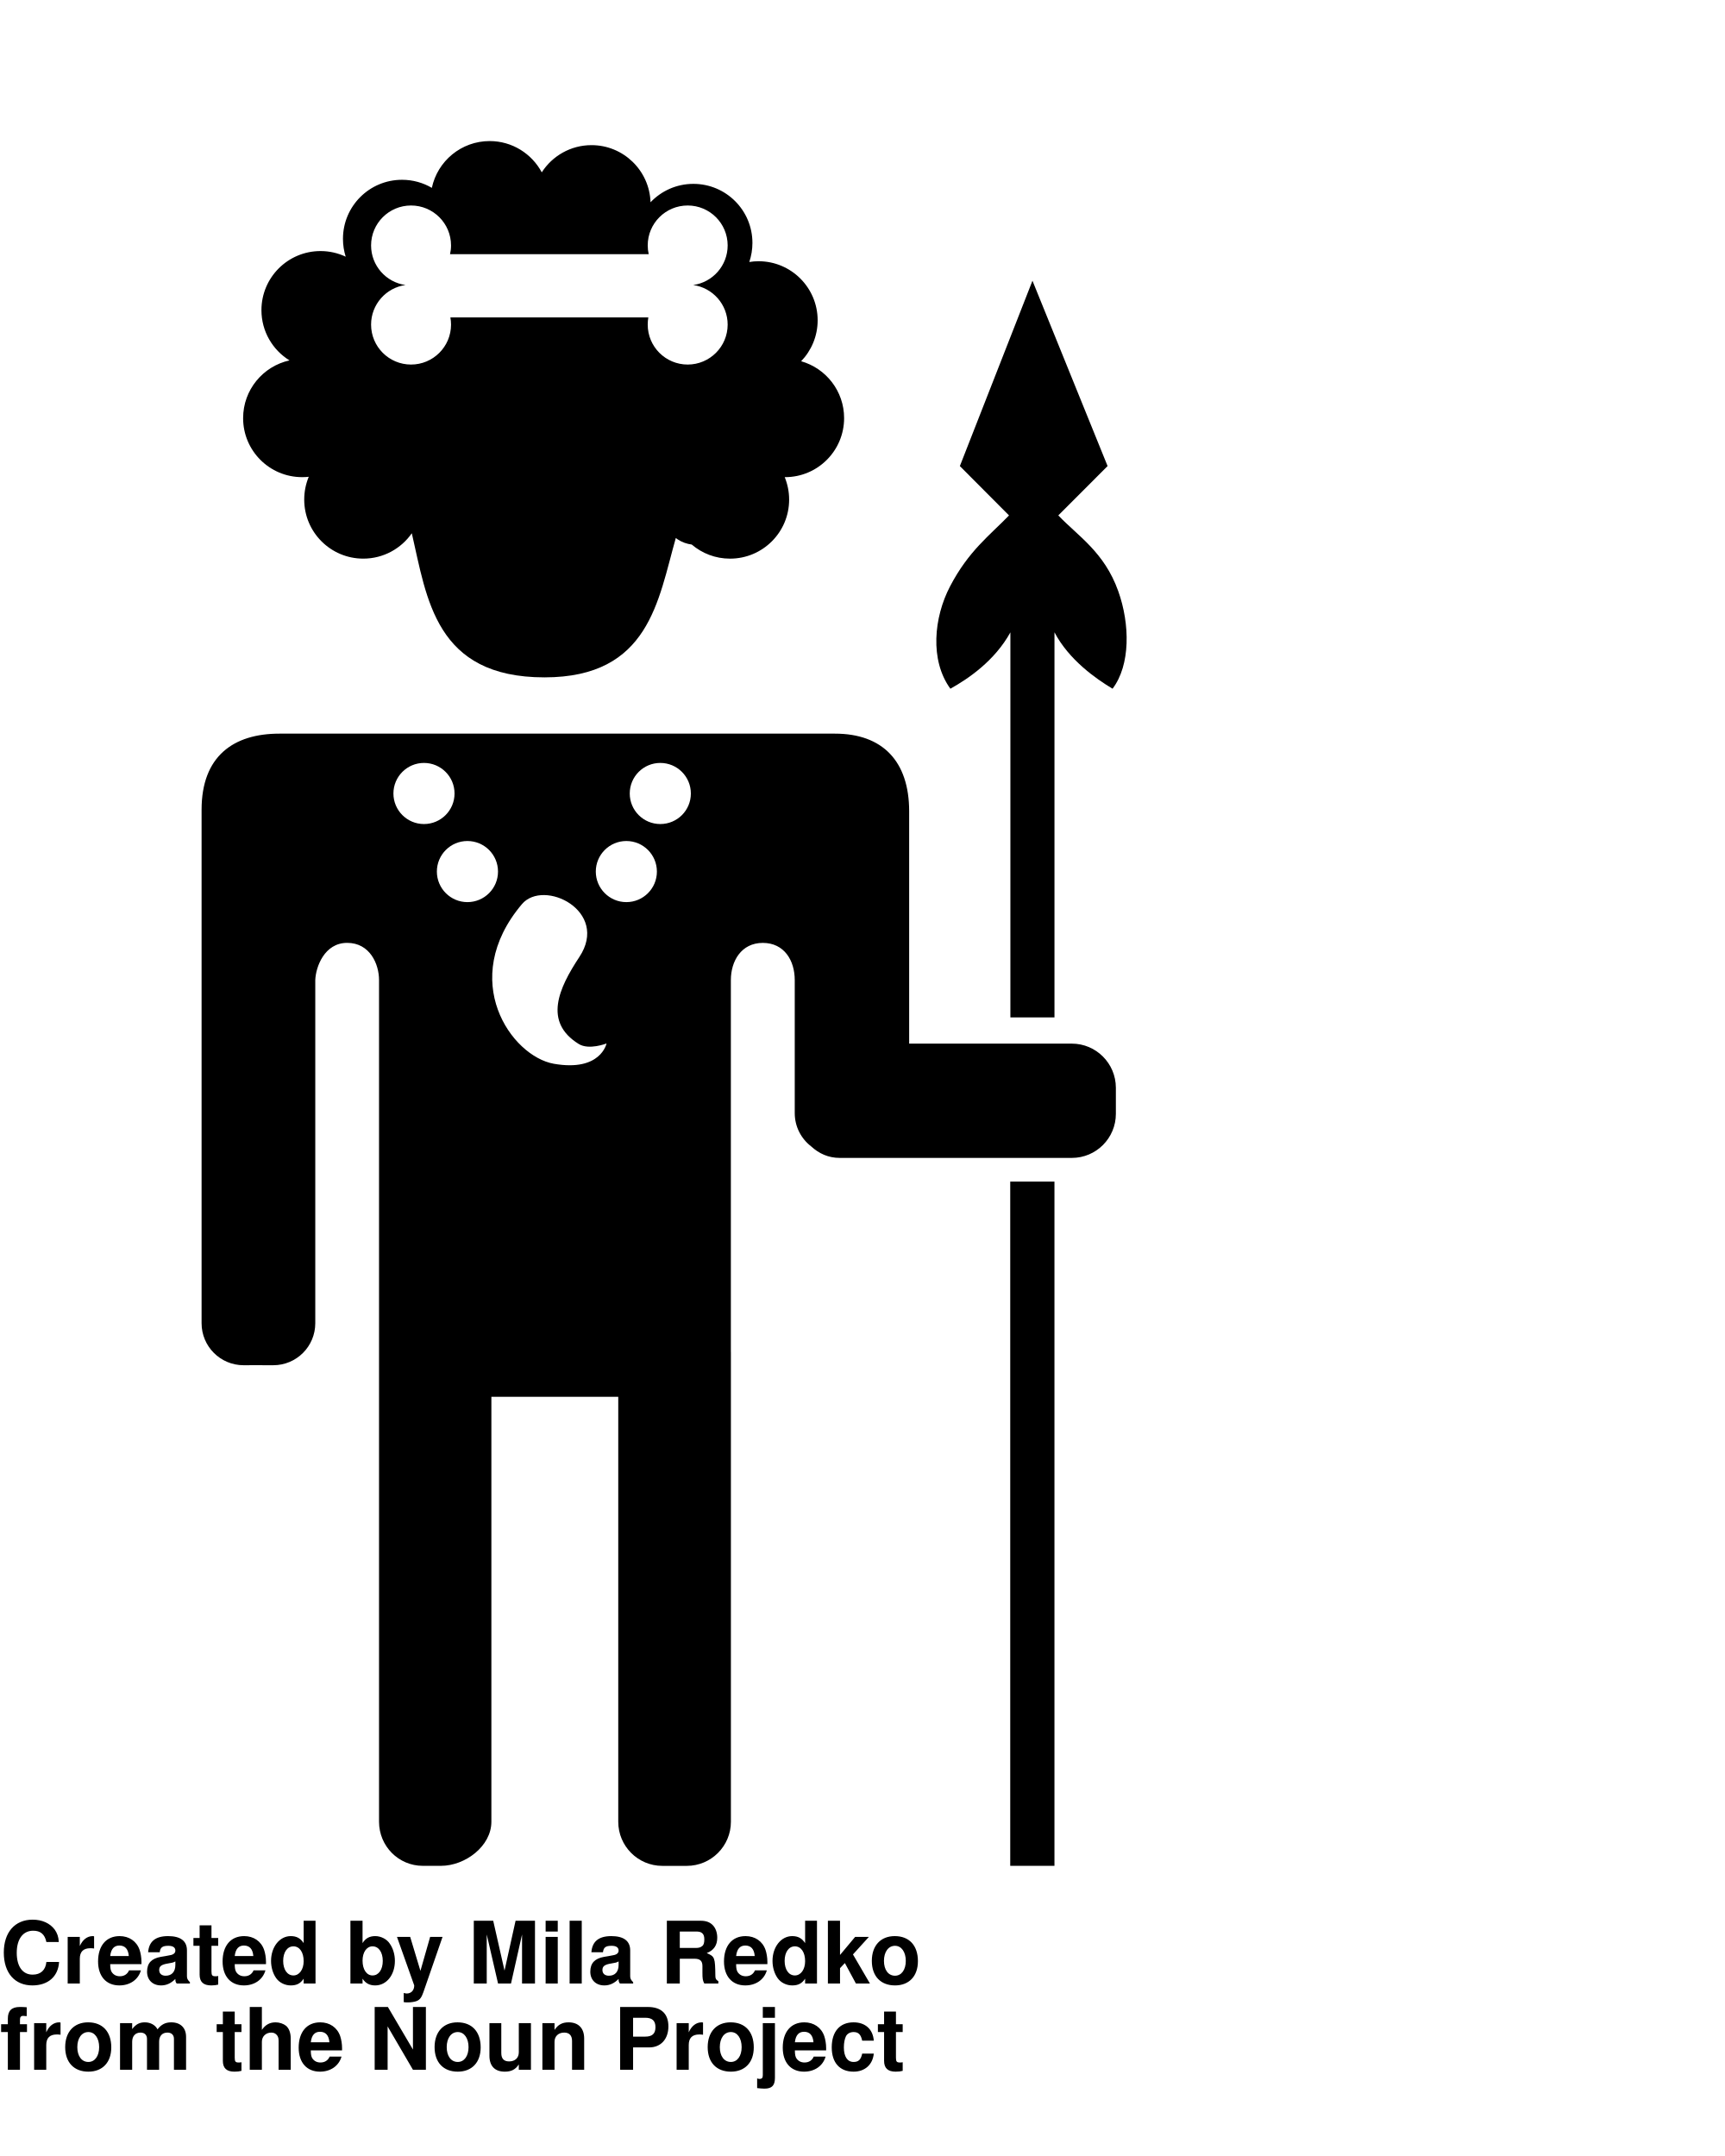
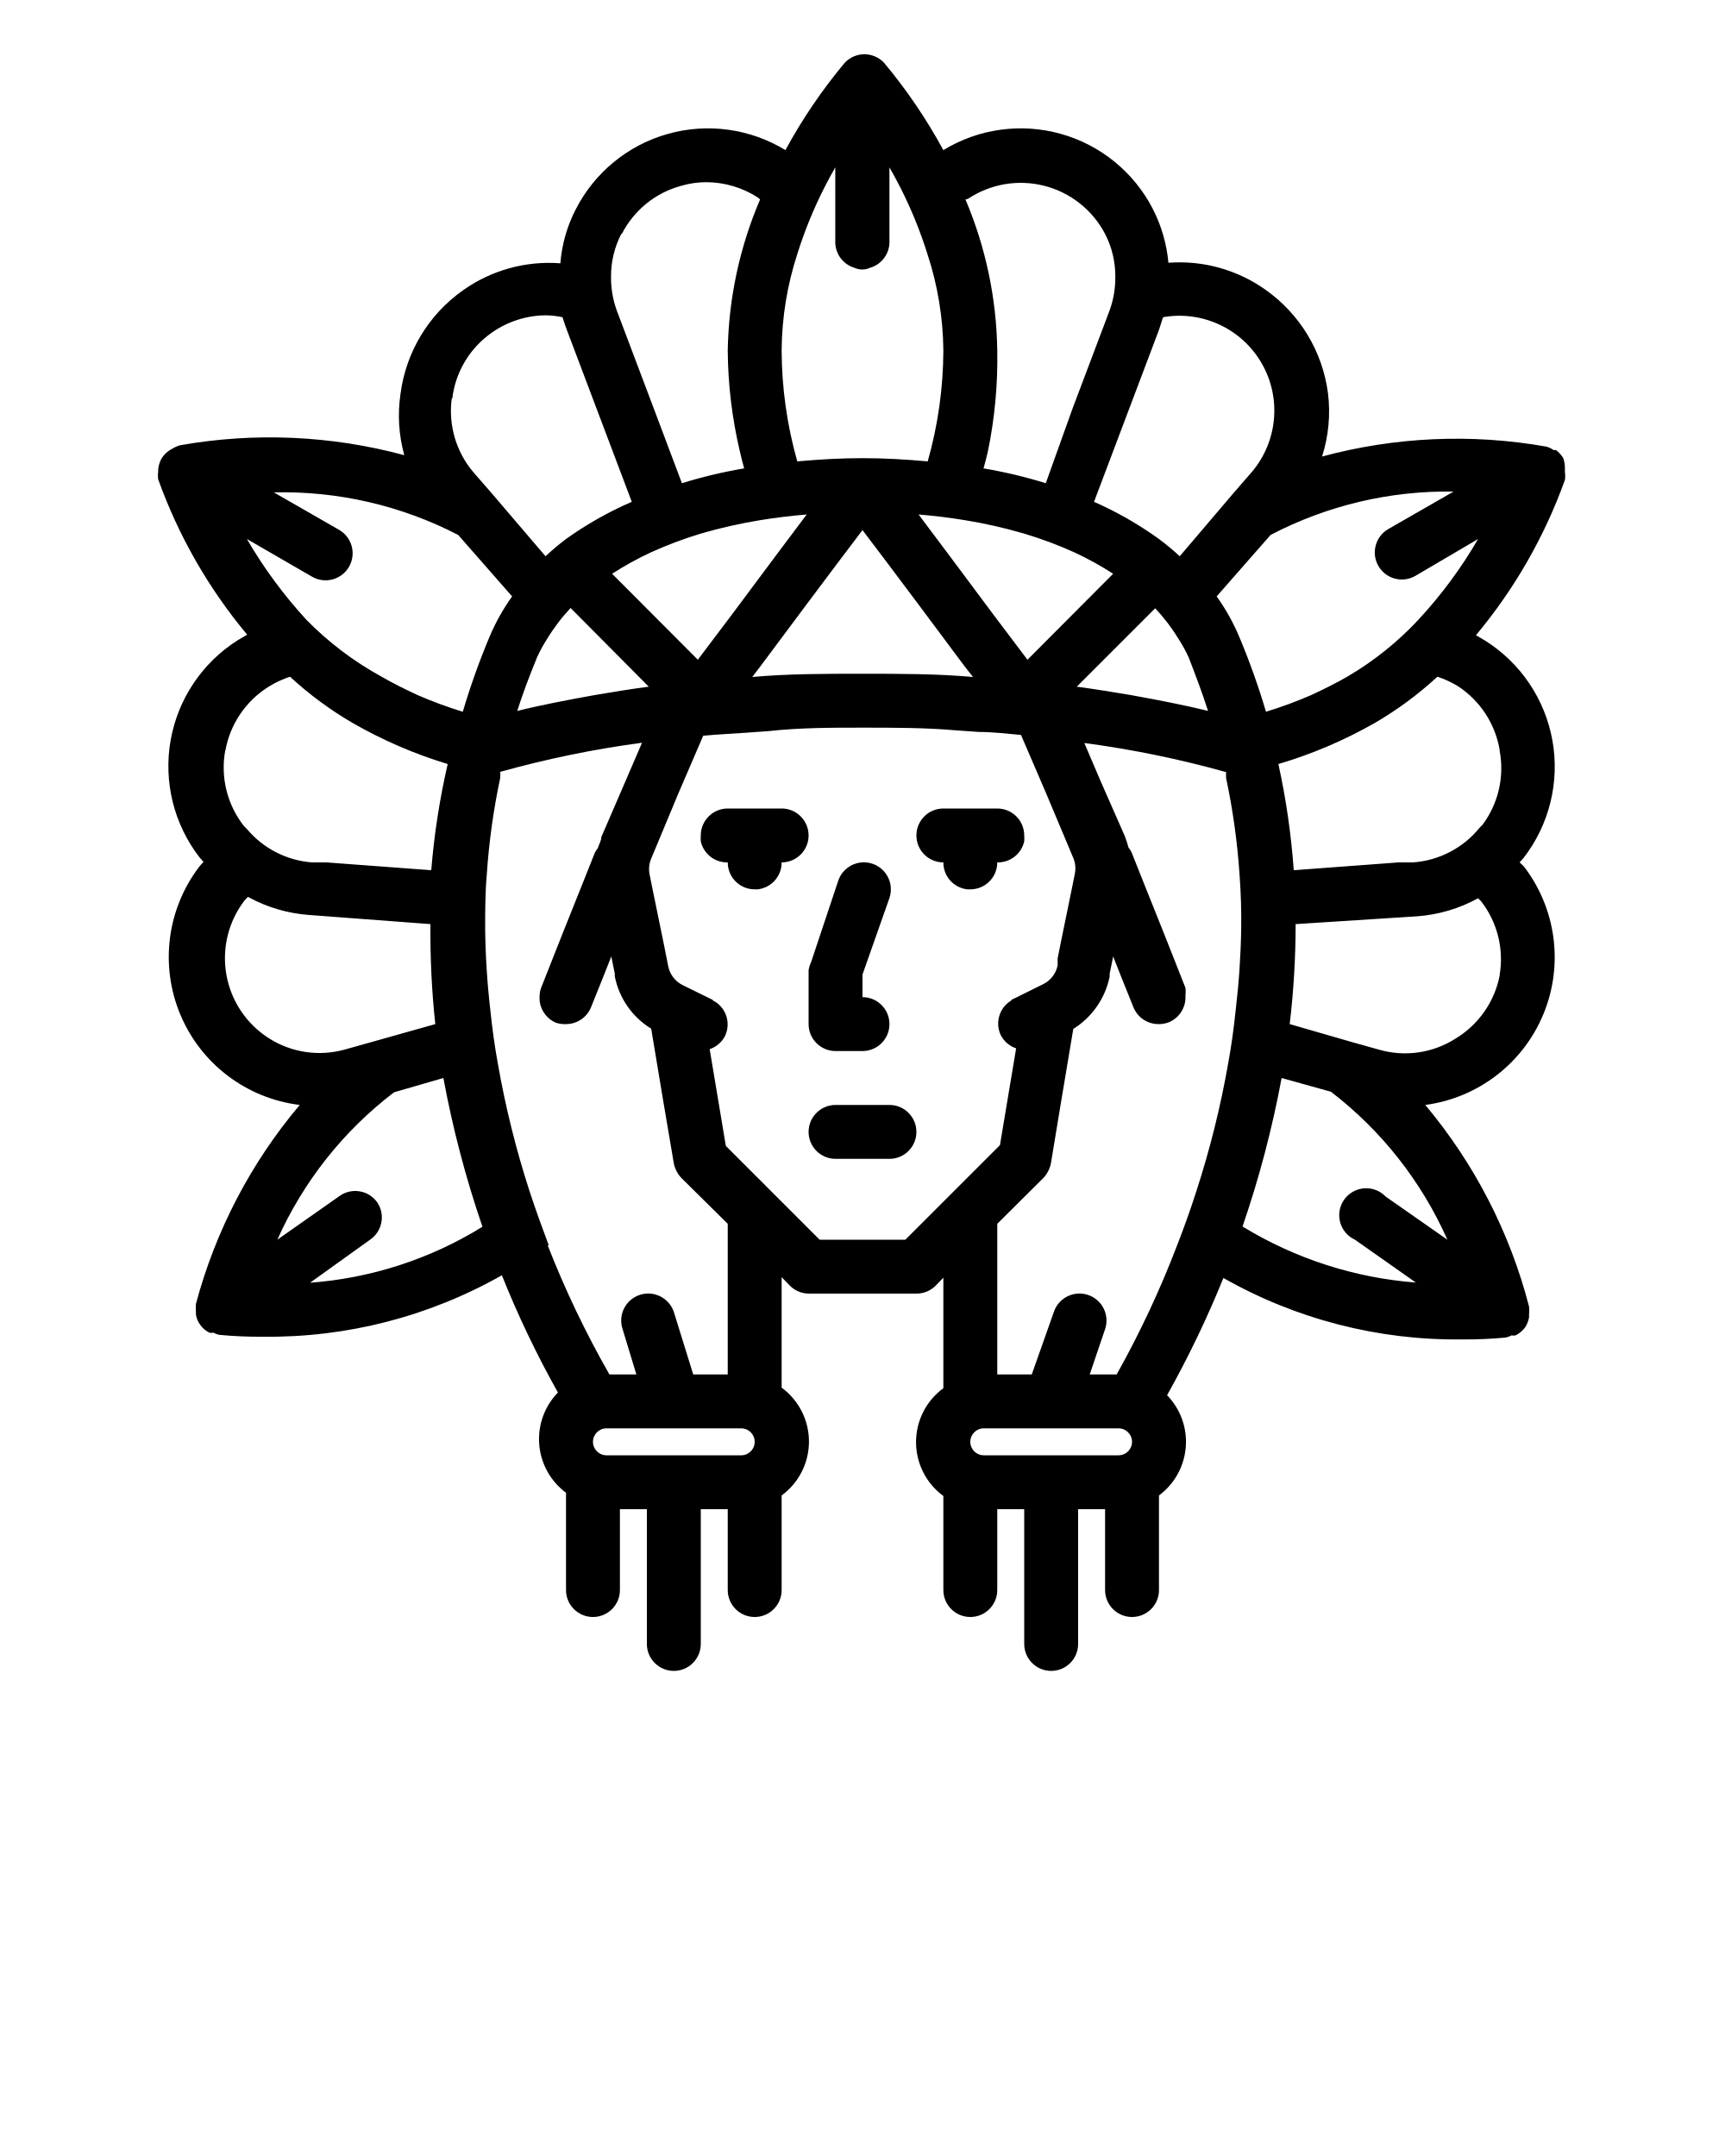
- <svg xmlns="http://www.w3.org/2000/svg" version="1.1" x="0px" y="0px" viewBox="5.217 -8.114 100 125" enable-background="new 5.217 -8.114 100 100" xml:space="preserve">
-   <g>
-     <path d="M22.734,19.55c0.129,0,0.258-0.007,0.381-0.021c-0.168,0.407-0.262,0.853-0.262,1.321c0,1.891,1.532,3.424,3.424,3.424   c1.167,0,2.194-0.583,2.813-1.471c0.876,3.783,1.354,8.355,7.691,8.355c6.093,0,6.587-4.491,7.614-8.081   c0.037,0.027,0.07,0.056,0.109,0.081c0.25,0.167,0.529,0.262,0.813,0.299c0.6,0.511,1.373,0.818,2.22,0.818   c1.896,0,3.427-1.533,3.427-3.424c0-0.46-0.093-0.899-0.256-1.301c0.006,0,0.014,0,0.02,0c1.891,0,3.423-1.532,3.423-3.423   c0-1.569-1.054-2.889-2.491-3.297c0.589-0.614,0.957-1.45,0.957-2.372c0-1.892-1.534-3.426-3.425-3.426   c-0.184,0-0.364,0.015-0.537,0.044c0.116-0.349,0.181-0.718,0.181-1.106c0-1.892-1.531-3.424-3.424-3.424   c-0.977,0-1.859,0.41-2.483,1.067c-0.06-1.839-1.569-3.312-3.422-3.312c-1.21,0-2.276,0.629-2.883,1.577   c-0.578-1.078-1.713-1.813-3.021-1.813c-1.648,0-3.023,1.163-3.352,2.713c-0.507-0.298-1.097-0.468-1.729-0.468   c-1.892,0-3.423,1.532-3.423,3.424c0,0.361,0.056,0.708,0.158,1.034c-0.442-0.208-0.936-0.326-1.458-0.326   c-1.893,0-3.426,1.534-3.426,3.426c0,1.232,0.651,2.311,1.626,2.913c-1.537,0.339-2.688,1.708-2.688,3.347   C19.31,18.019,20.843,19.55,22.734,19.55z M26.729,6.116c0-1.279,1.037-2.316,2.317-2.316c1.279,0,2.318,1.037,2.318,2.316   c0,0.175-0.02,0.345-0.058,0.507h11.517c-0.037-0.162-0.057-0.332-0.057-0.507c0-1.279,1.035-2.316,2.317-2.316   c1.279,0,2.317,1.037,2.317,2.316c0,1.171-0.87,2.139-1.997,2.295c1.127,0.157,1.997,1.124,1.997,2.295   c0,1.278-1.038,2.316-2.317,2.316c-1.282,0-2.317-1.038-2.317-2.316c0-0.144,0.012-0.282,0.035-0.417H31.326   c0.025,0.135,0.038,0.273,0.038,0.417c0,1.278-1.038,2.316-2.318,2.316c-1.281,0-2.317-1.038-2.317-2.316   c0-1.17,0.868-2.139,1.995-2.295C27.597,8.254,26.729,7.287,26.729,6.116z M67.349,52.393h-9.427V38.926   c0-2.906-1.541-4.505-4.301-4.505c0,0-30.456,0-32.208,0c-2.666,0-4.51,1.311-4.51,4.413v29.769c0,1.346,1.09,2.436,2.435,2.436   l1.033-0.004c0.029,0.002,0.059,0.004,0.086,0.004h0.602c1.346,0,2.435-1.09,2.435-2.436V48.706   c0.028-0.755,0.527-2.155,1.848-2.155c1.321,0,1.848,1.232,1.848,2.155c0,0.925,0,48.8,0,48.8c0,1.412,1.129,2.557,2.541,2.557   h1.046c1.412,0,2.926-1.143,2.926-2.557V72.869h7.355v24.639c0,1.412,1.143,2.557,2.555,2.557h1.418   c1.41,0,2.557-1.145,2.557-2.557V70.313c0-0.029-0.002-0.053-0.002-0.078c0,0,0-20.006,0-21.527c0-1.099,0.603-2.155,1.852-2.155   c1.246,0,1.851,1.026,1.851,2.155c0,0.984,0,7.713,0,7.713c0,0.785,0.37,1.48,0.949,1.928c0.453,0.416,0.998,0.67,1.662,0.67   h13.451c1.411,0,2.554-1.143,2.554-2.559v-1.514C69.9,53.535,68.758,52.393,67.349,52.393z M29.795,39.662   c-0.977,0-1.771-0.793-1.771-1.771s0.793-1.772,1.771-1.772c0.979,0,1.772,0.794,1.772,1.772   C31.567,38.87,30.773,39.662,29.795,39.662z M32.313,44.189c-0.976,0-1.77-0.794-1.77-1.772c0-0.979,0.794-1.771,1.77-1.771   c0.981,0,1.774,0.793,1.774,1.771C34.087,43.395,33.295,44.189,32.313,44.189z M37.324,53.561   c-2.461-0.434-5.576-4.846-1.852-9.253c1.264-1.497,5.096,0.397,3.329,3.065c-1.189,1.801-2.097,3.76-0.037,5.039   c0.597,0.373,1.615-0.029,1.615-0.029S40.047,54.039,37.324,53.561z M41.527,44.189c-0.977,0-1.771-0.794-1.771-1.772   c0-0.979,0.795-1.771,1.771-1.771c0.979,0,1.771,0.793,1.771,1.771C43.299,43.395,42.507,44.189,41.527,44.189z M43.495,39.662   c-0.979,0-1.771-0.793-1.771-1.771s0.792-1.772,1.771-1.772c0.981,0,1.772,0.794,1.772,1.772   C45.268,38.87,44.477,39.662,43.495,39.662z" />
-     <path d="M63.781,100.064h2.564V60.393h-2.564V100.064z M70.043,26.159c-0.809-2.271-2.342-3.197-3.475-4.391l2.857-2.861   L65.07,8.162l-4.209,10.746l2.85,2.861c-1.125,1.164-2.344,2.052-3.421,4.118c-0.932,1.786-1.186,4.267,0.021,5.929   c1.016-0.564,2.568-1.61,3.479-3.267c0,2.539,0,22.325,0,22.325h2.556c0,0,0-18.15,0-22.329c0.837,1.598,2.4,2.692,3.367,3.271   C70.755,30.444,70.727,28.071,70.043,26.159z" />
+ <svg xmlns="http://www.w3.org/2000/svg" viewBox="0 0 64 80" x="0px" y="0px" version="1.1" id="svg12">
+   <defs id="defs16" />
+   <g id="g6">
+     <path d="M58,17a1.12,1.12,0,0,0-.27-.3l-.09,0a.79.79,0,0,0-.28-.13h0a19.13,19.13,0,0,0-8.31.37,5.48,5.48,0,0,0,.22-2.35,5.58,5.58,0,0,0-2.32-3.84,5.5,5.5,0,0,0-3.6-1,5.47,5.47,0,0,0-.58-2A5.51,5.51,0,0,0,35,5.57a19.72,19.72,0,0,0-2.2-3.24s0,0,0,0a1,1,0,0,0-1.46,0s0,0,0,0a19.72,19.72,0,0,0-2.2,3.24,5.51,5.51,0,0,0-7.78,2.2,5.26,5.26,0,0,0-.57,2,5.51,5.51,0,0,0-3.61,1,5.58,5.58,0,0,0-2.32,3.84A5.48,5.48,0,0,0,15,16.89a19.13,19.13,0,0,0-8.31-.37h0a1,1,0,0,0-.28.12l-.09.05A1,1,0,0,0,6,17a1.12,1.12,0,0,0-.13.39s0,.06,0,.1a1,1,0,0,0,0,.3s0,0,0,0a19,19,0,0,0,3.3,5.76l-.34.2a5.53,5.53,0,0,0-1.43,8.06l.15.17-.15.17A5.53,5.53,0,0,0,11.12,41a19.08,19.08,0,0,0-3.85,7.38v0a1.51,1.51,0,0,0,0,.3s0,.07,0,.1a.84.84,0,0,0,.16.38.88.88,0,0,0,.34.29.33.33,0,0,0,.15,0,.76.76,0,0,0,.21.08,15.56,15.56,0,0,0,1.63.07,17.53,17.53,0,0,0,8.86-2.28,36.87,36.87,0,0,0,2.08,4.35,2.48,2.48,0,0,0,.3,3.72V59a1,1,0,0,0,2,0V56h1v5a1,1,0,0,0,2,0V56h1v3a1,1,0,0,0,2,0V55.49a2.48,2.48,0,0,0,0-4v-4.1l.29.3A1,1,0,0,0,30,48h4a1,1,0,0,0,.71-.29l.29-.3v4.1a2.48,2.48,0,0,0,0,4V59a1,1,0,0,0,2,0V56h1v5a1,1,0,0,0,2,0V56h1v3a1,1,0,0,0,2,0V55.49a2.48,2.48,0,0,0,.3-3.72,38.23,38.23,0,0,0,2.09-4.35,17.48,17.48,0,0,0,8.85,2.28,15.56,15.56,0,0,0,1.63-.07.76.76,0,0,0,.21-.08.33.33,0,0,0,.15,0,1,1,0,0,0,.35-.29,1,1,0,0,0,.15-.38s0-.07,0-.1a1.51,1.51,0,0,0,0-.3v0A19.08,19.08,0,0,0,52.88,41a5.53,5.53,0,0,0,3.65-8.86L56.38,32l.15-.17a5.53,5.53,0,0,0-1.43-8.06l-.34-.2a19,19,0,0,0,3.3-5.76s0,0,0,0a1,1,0,0,0,0-.3s0-.07,0-.1A1.12,1.12,0,0,0,58,17ZM43,12.24l.15-.47a3.52,3.52,0,0,1,3.28,5.76l-.66.76-2,2.35A9.51,9.51,0,0,0,43,20a13.31,13.31,0,0,0-2.41-1.38Zm1.83,14.14c-.9-.22-1.88-.41-2.88-.59-.66-.11-1.32-.22-2-.31l2.91-2.91a7,7,0,0,1,.88,1.16,5.37,5.37,0,0,1,.36.66C44.36,25.06,44.61,25.72,44.82,26.38Zm-8.92-19A3.53,3.53,0,0,1,41,8.68a3.41,3.41,0,0,1,.38,1.58,3.56,3.56,0,0,1-.22,1.28l-1.36,3.6-1,2.79a17.73,17.73,0,0,0-2.31-.55c.06-.21.11-.41.16-.62A17,17,0,0,0,37,13a14.9,14.9,0,0,0-1.18-5.6ZM38,19.8a15,15,0,0,1,1.87.7,11.92,11.92,0,0,1,1.43.79l-3.18,3.19-1.26-1.67-1.64-2.2-1.14-1.52c.6.05,1.16.12,1.71.21A18.49,18.49,0,0,1,38,19.8Zm-1.9,5.32C34.76,25,33.39,25,32,25s-2.76,0-4.09.12l.29-.38,1.7-2.28,1.26-1.68L32,19.67l.84,1.11,1.26,1.68,1.7,2.28ZM29.58,9.43a16,16,0,0,1,1-2.46c.14-.27.27-.52.41-.76V9a1,1,0,0,0,.72.94.68.68,0,0,0,.56,0A1,1,0,0,0,33,9V6.21c.14.24.27.49.41.76a16,16,0,0,1,1,2.46A11.81,11.81,0,0,1,35,13a15.29,15.29,0,0,1-.58,4.12C33.64,17.05,32.84,17,32,17s-1.64.05-2.42.12A15.29,15.29,0,0,1,29,13,11.81,11.81,0,0,1,29.58,9.43Zm.35,9.66-1.14,1.52-1.64,2.2-1.26,1.67-3.18-3.19a11.92,11.92,0,0,1,1.43-.79A15,15,0,0,1,26,19.8a18.49,18.49,0,0,1,2.21-.5C28.77,19.21,29.33,19.14,29.93,19.09Zm-5.86,6.39c-.69.09-1.35.2-2,.31-1,.18-2,.37-2.88.59.21-.66.46-1.32.74-2a5.37,5.37,0,0,1,.36-.66,7,7,0,0,1,.88-1.16Zm-1-16.8a3.5,3.5,0,0,1,2.22-1.79,3.3,3.3,0,0,1,.92-.13,3.55,3.55,0,0,1,1.91.57l.08.07A14.9,14.9,0,0,0,27,13a16.87,16.87,0,0,0,.45,3.75c.05.22.1.42.16.63a17.73,17.73,0,0,0-2.31.55l-1.05-2.79-1.36-3.6a3.56,3.56,0,0,1-.22-1.28A3.41,3.41,0,0,1,23.05,8.68Zm-6.29,6.11a3.49,3.49,0,0,1,1.47-2.45,3.53,3.53,0,0,1,2-.64,3.18,3.18,0,0,1,.62.07c.05.16.1.32.16.47l2.41,6.38A13.31,13.31,0,0,0,21,20a9.51,9.51,0,0,0-.76.64l-2-2.34-.67-.77A3.51,3.51,0,0,1,16.76,14.79ZM9.16,20l2.42,1.4a1,1,0,0,0,1-1.74l-2.42-1.39A14.16,14.16,0,0,1,17,19.85l2,2.28a7.68,7.68,0,0,0-.83,1.48,26.89,26.89,0,0,0-1,2.8,15.7,15.7,0,0,1-1.68-.62c-.45-.21-.9-.43-1.35-.69A11.94,11.94,0,0,1,11.37,23,17.16,17.16,0,0,1,9.16,20Zm-.8,7.86A3.53,3.53,0,0,1,10,25.46a3.72,3.72,0,0,1,.76-.35,13.25,13.25,0,0,0,2.33,1.72,16.87,16.87,0,0,0,3.52,1.52A27.52,27.52,0,0,0,16,32.29L12.11,32l-.54,0a3.5,3.5,0,0,1-2.41-1.24l-.11-.11A3.51,3.51,0,0,1,8.36,27.83ZM10,38.54a3.52,3.52,0,0,1-.91-5.15l.11-.11a5.54,5.54,0,0,0,2.26.67l4.51.34A31.75,31.75,0,0,0,16.15,38l-2.38.67-1,.28A3.49,3.49,0,0,1,10,38.54Zm1.5,9.06L13.73,46A1,1,0,0,0,14,44.62a1,1,0,0,0-1.39-.25L10.29,46a14.12,14.12,0,0,1,4.33-5.47L16.45,40a38.72,38.72,0,0,0,1.45,5.52A14.15,14.15,0,0,1,11.46,47.6Zm8.86-1.39c-.24-.64-.48-1.3-.71-2a34.71,34.71,0,0,1-1.18-4.75c-.12-.65-.21-1.32-.28-2a29.09,29.09,0,0,1-.19-3c0-.65,0-1.32.06-2a25.31,25.31,0,0,1,.5-3.6,2.07,2.07,0,0,0,0-.22,38.3,38.3,0,0,1,5.26-1.08L23.2,29l-.89,2.06c0,.14-.09.27-.13.41a1,1,0,0,0-.11.17l-.43,1.08-.78,1.95-.79,2a.92.92,0,0,0-.05.28,1,1,0,0,0,.61,1A1,1,0,0,0,21,38a1,1,0,0,0,.93-.63l.45-1.12.3-.76.13.64,0,.1a2.94,2.94,0,0,0,1.35,1.94l.46,2.76L25,43.17a1.12,1.12,0,0,0,.28.54L27,45.41V51H25.72L25,48.68a1,1,0,1,0-1.9.64L23.61,51h-1A36.52,36.52,0,0,1,20.32,46.21ZM27.5,54h-5a.5.5,0,0,1,0-1h5a.5.5,0,0,1,0,1Zm6.09-8H30.41l-3.48-3.48-.6-3.59a1,1,0,0,0,.57-.49,1,1,0,0,0-.38-1.28s-.05,0-.08-.06l-1.12-.55a1,1,0,0,1-.53-.71l-.05-.25-.13-.65-.41-2-.1-.5a1,1,0,0,1,.06-.58l1-2.4.93-2.16c.51-.05,1-.07,1.56-.11l.85-.06C29.67,27,30.83,27,32,27s2.33,0,3.47.1l.85.06c.52,0,1,.06,1.56.11l.93,2.16,1,2.38a1,1,0,0,1,.07.6l-.1.5-.41,2-.13.65,0,.26a1,1,0,0,1-.52.69l-1.13.56s-.05,0-.08.06a1,1,0,0,0-.38,1.28,1,1,0,0,0,.57.49l-.6,3.59Zm7.91,8h-5a.5.5,0,0,1,0-1h5a.5.5,0,0,1,0,1Zm4.35-16.56c-.07.68-.16,1.35-.28,2a34.71,34.71,0,0,1-1.18,4.75c-.23.72-.47,1.38-.71,2A36.52,36.52,0,0,1,41.43,51h-1L41,49.32a1,1,0,1,0-1.9-.64L38.28,51H37V45.41l1.71-1.7a1.12,1.12,0,0,0,.28-.54l.37-2.24.46-2.75a3,3,0,0,0,1.35-1.94l0-.11.13-.64.3.76.45,1.12A1,1,0,0,0,43,38a1,1,0,0,0,.37-.07,1,1,0,0,0,.61-1,.92.92,0,0,0,0-.28l-.79-2-.78-1.95-.43-1.08a1,1,0,0,0-.11-.17,4.28,4.28,0,0,0-.14-.43l-.88-2-.62-1.45a38,38,0,0,1,5.26,1.08,2.07,2.07,0,0,0,0,.22,25.31,25.31,0,0,1,.5,3.6c.05.68.07,1.35.06,2A29.09,29.09,0,0,1,45.85,37.44ZM53.7,46l-2.29-1.6A1,1,0,1,0,50.27,46l2.26,1.59a14.44,14.44,0,0,1-6.43-2.08A38.72,38.72,0,0,0,47.55,40l1.83.51A14.15,14.15,0,0,1,53.7,46Zm1.94-9.8A3.53,3.53,0,0,1,54,38.54a3.48,3.48,0,0,1-2.83.41l-1-.28L47.85,38a31.75,31.75,0,0,0,.22-3.71L52.58,34a5.54,5.54,0,0,0,2.26-.67,1.14,1.14,0,0,0,.11.11A3.51,3.51,0,0,1,55.64,36.17Zm0-8.34A3.51,3.51,0,0,1,55,30.61a1.14,1.14,0,0,0-.11.11A3.5,3.5,0,0,1,52.43,32l-.54,0L48,32.29a27.52,27.52,0,0,0-.57-3.94A16.87,16.87,0,0,0,51,26.83a13.25,13.25,0,0,0,2.33-1.72,3.72,3.72,0,0,1,.76.35A3.53,3.53,0,0,1,55.64,27.83Zm-3-4.88A11.66,11.66,0,0,1,50,25.1c-.45.26-.9.48-1.35.69a15.7,15.7,0,0,1-1.68.62,26.89,26.89,0,0,0-1-2.8,7.68,7.68,0,0,0-.83-1.48l2-2.28a14.16,14.16,0,0,1,6.79-1.61l-2.42,1.39a1,1,0,0,0,1,1.74L54.84,20A16.75,16.75,0,0,1,52.62,23ZM38,31.22A1.43,1.43,0,0,0,38,31a1,1,0,0,0-1-1H35a1,1,0,0,0,0,2,1,1,0,0,0,.89,1L36,33a1,1,0,0,0,1-1A1,1,0,0,0,38,31.22ZM33,41H31a1,1,0,0,0,0,2h2a1,1,0,0,0,0-2Zm-3-3a1,1,0,0,0,1,1h1a1,1,0,0,0,0-2v-.84l1-2.84a1,1,0,1,0-1.9-.64l-1,3A1.19,1.19,0,0,0,30,36Zm-1-8H27a1,1,0,0,0-1,1,1.43,1.43,0,0,0,0,.22A1,1,0,0,0,27,32a1,1,0,0,0,1,1l.11,0A1,1,0,0,0,29,32a1,1,0,0,0,0-2Z" id="path4" />
  </g>
-   <text x="5.217" y="106.886" fill="#000000" font-size="5px" font-weight="bold" font-family="'Helvetica Neue', Helvetica, Arial-Unicode, Arial, Sans-serif">Created by Mila Redko</text>
-   <text x="5.217" y="111.886" fill="#000000" font-size="5px" font-weight="bold" font-family="'Helvetica Neue', Helvetica, Arial-Unicode, Arial, Sans-serif">from the Noun Project</text>
</svg>
